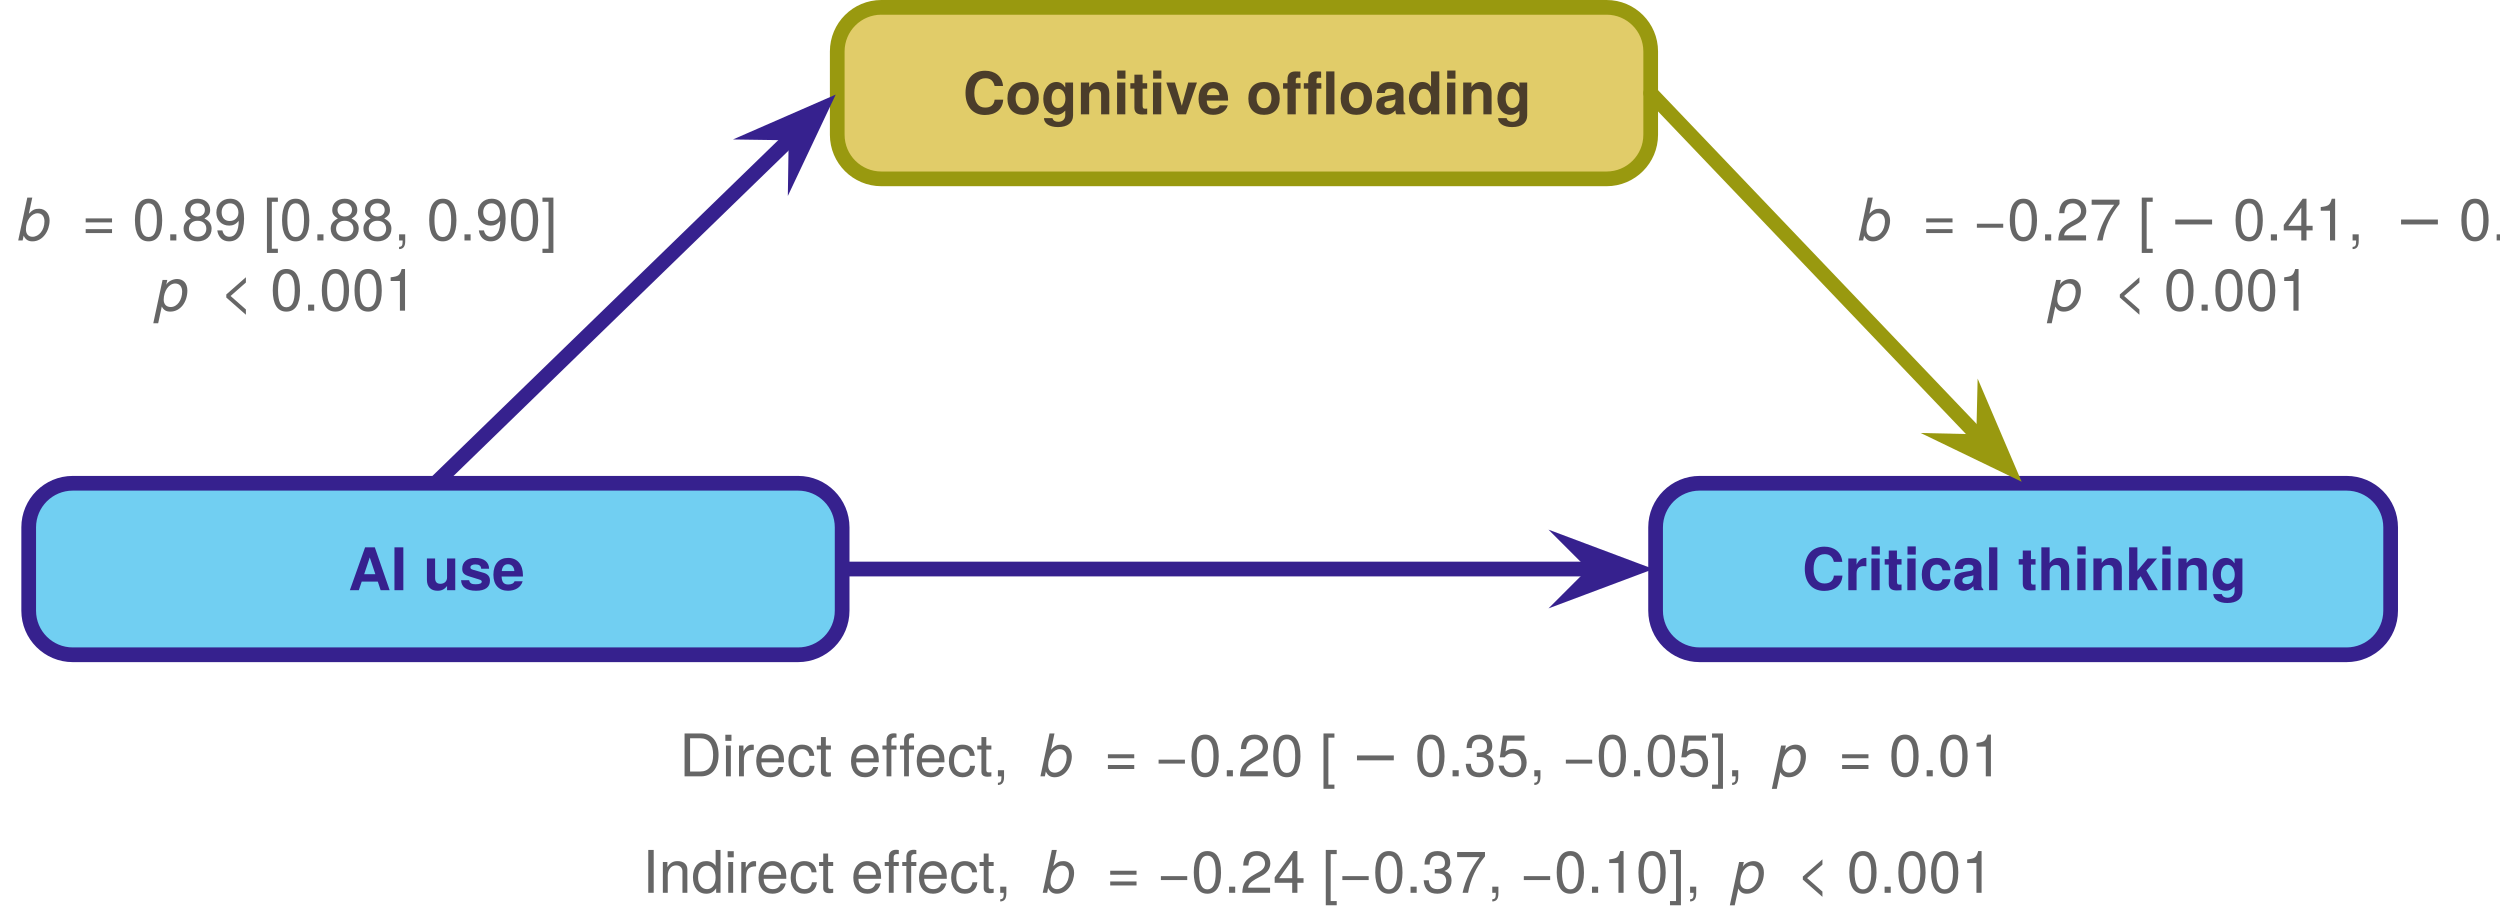
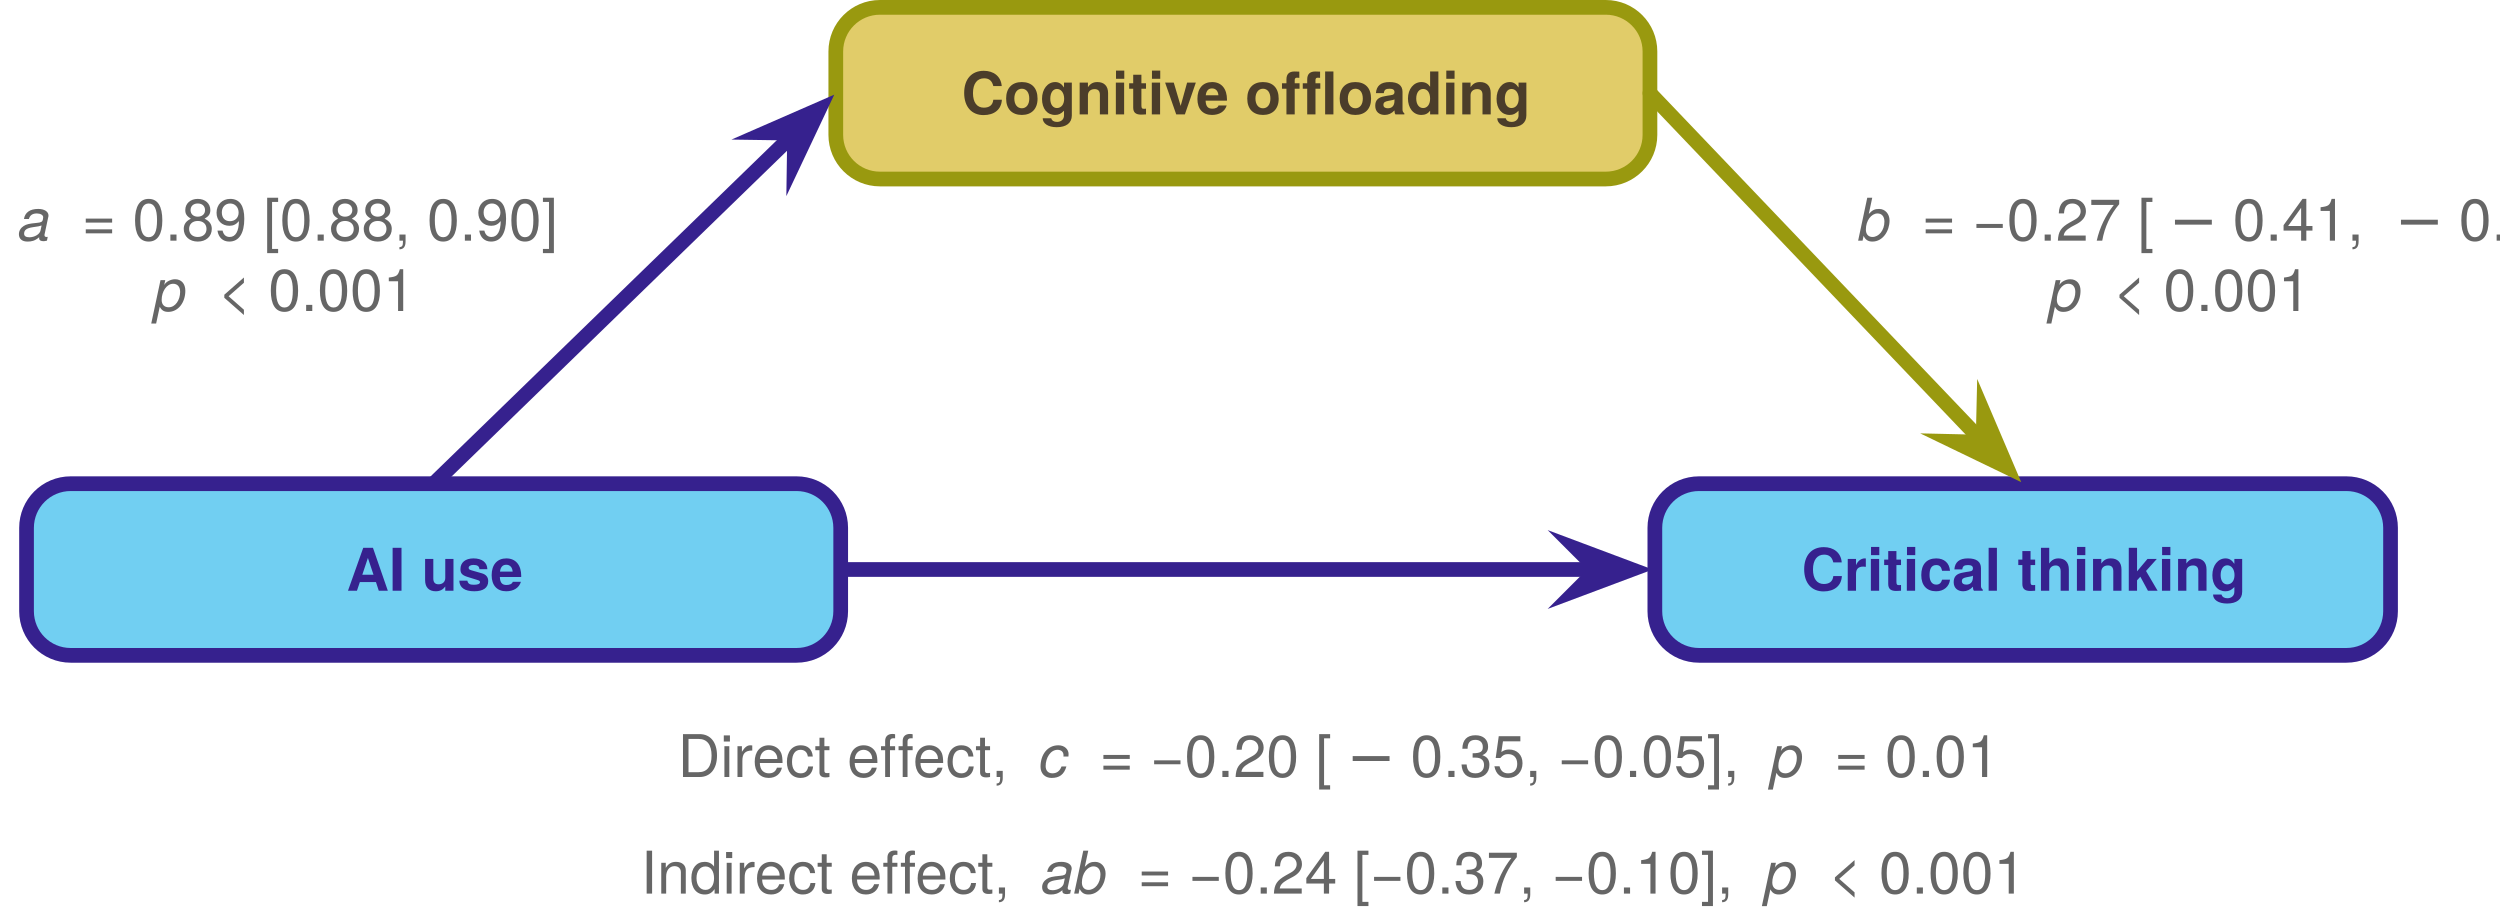
- <svg xmlns="http://www.w3.org/2000/svg" version="1.1" viewBox="33.145 163.38 510.173 187.53" width="510.173" height="187.53">
+ <svg xmlns="http://www.w3.org/2000/svg" version="1.1" viewBox="33.589 163.38 509.729 187.53" width="509.729" height="187.53">
  <defs>
    <marker orient="auto" overflow="visible" markerUnits="strokeWidth" id="SharpArrow_Marker" stroke-linejoin="miter" stroke-miterlimit="10" viewBox="-3 -3 7 6" markerWidth="7" markerHeight="6" color="#36218e">
      <g>
        <path d="M 2.333 0 L -1.4 -1.4 L 0 0 L 0 0 L -1.4 1.4 Z" fill="currentColor" stroke="currentColor" stroke-width="1" />
      </g>
    </marker>
    <marker orient="auto" overflow="visible" markerUnits="strokeWidth" id="SharpArrow_Marker_2" stroke-linejoin="miter" stroke-miterlimit="10" viewBox="-3 -3 7 6" markerWidth="7" markerHeight="6" color="#99990f">
      <g>
        <path d="M 2.333 0 L -1.4 -1.4 L 0 0 L 0 0 L -1.4 1.4 Z" fill="currentColor" stroke="currentColor" stroke-width="1" />
      </g>
    </marker>
  </defs>
-   <g id="Canvas_1" stroke-dasharray="none" stroke-opacity="1" fill="none" fill-opacity="1" stroke="none">
+   <g id="Canvas_1" stroke-dasharray="none" fill-opacity="1" fill="none" stroke="none" stroke-opacity="1">
    <g id="Canvas_1_Layer_1">
      <g id="Graphic_12">
        <path d="M 380 262 L 512 262 C 516.971 262 521 266.029 521 271 L 521 288 C 521 292.971 516.971 297 512 297 L 380 297 C 375.029 297 371 292.971 371 288 L 371 271 C 371 266.029 375.029 262 380 262 Z" fill="#71cff2" />
        <path d="M 380 262 L 512 262 C 516.971 262 521 266.029 521 271 L 521 288 C 521 292.971 516.971 297 512 297 L 380 297 C 375.029 297 371 292.971 371 288 L 371 271 C 371 266.029 375.029 262 380 262 Z" stroke="#36218e" stroke-linecap="butt" stroke-linejoin="round" stroke-width="3" />
        <text transform="translate(376 271.826)" fill="#36218e">
          <tspan font-family="Helvetica Neue" font-weight="bold" font-size="12" fill="#36218e" x="24.916" y="12" xml:space="preserve">Critical thinking</tspan>
        </text>
      </g>
      <g id="Line_11">
        <line x1="205" y1="279.5" x2="359.3" y2="279.5" marker-end="url(#SharpArrow_Marker)" stroke="#36218e" stroke-linecap="butt" stroke-linejoin="round" stroke-width="3" />
      </g>
      <g id="Graphic_10">
        <path d="M 213 164.88 L 361 164.88 C 365.971 164.88 370 168.909 370 173.88 L 370 190.88 C 370 195.851 365.971 199.88 361 199.88 L 213 199.88 C 208.029 199.88 204 195.851 204 190.88 L 204 173.88 C 204 168.909 208.029 164.88 213 164.88 Z" fill="#e1cc69" />
        <path d="M 213 164.88 L 361 164.88 C 365.971 164.88 370 168.909 370 173.88 L 370 190.88 C 370 195.851 365.971 199.88 361 199.88 L 213 199.88 C 208.029 199.88 204 195.851 204 190.88 L 204 173.88 C 204 168.909 208.029 164.88 213 164.88 Z" stroke="#99990f" stroke-linecap="round" stroke-linejoin="round" stroke-width="3" />
        <text transform="translate(209 174.706)" fill="#4b3d2a">
          <tspan font-family="Helvetica Neue" font-weight="bold" font-size="12" fill="#4b3d2a" x="20.646" y="12" xml:space="preserve">Cognitive offloading</tspan>
        </text>
      </g>
      <g id="Line_7">
        <line x1="122" y1="262" x2="195.606" y2="190.53" marker-end="url(#SharpArrow_Marker)" stroke="#36218e" stroke-linecap="round" stroke-linejoin="round" stroke-width="3" />
      </g>
      <g id="Graphic_9">
        <path d="M 48 262 L 196 262 C 200.971 262 205 266.029 205 271 L 205 288 C 205 292.971 200.971 297 196 297 L 48 297 C 43.029 297 39 292.971 39 288 L 39 271 C 39 266.029 43.029 262 48 262 Z" fill="#71cff2" />
        <path d="M 48 262 L 196 262 C 200.971 262 205 266.029 205 271 L 205 288 C 205 292.971 200.971 297 196 297 L 48 297 C 43.029 297 39 292.971 39 288 L 39 271 C 39 266.029 43.029 262 48 262 Z" stroke="#36218e" stroke-linecap="butt" stroke-linejoin="round" stroke-width="3" />
        <text transform="translate(44 271.826)" fill="#36218e">
          <tspan font-family="Helvetica Neue" font-weight="bold" font-size="12" fill="#36218e" x="60.228" y="12" xml:space="preserve">AI use</tspan>
        </text>
      </g>
      <g id="Line_8">
        <line x1="370" y1="182.38" x2="437.921" y2="253.537" marker-end="url(#SharpArrow_Marker_2)" stroke="#99990f" stroke-linecap="round" stroke-linejoin="round" stroke-width="3" />
      </g>
      <g id="Graphic_6">
-         <text transform="translate(35.14461 201.448)" fill="#666">
-           <tspan font-family="Helvetica Neue" font-style="italic" font-size="12" fill="#666" x="1.668" y="11" xml:space="preserve">b </tspan>
+         <text transform="translate(35.58861 201.448)" fill="#666">
+           <tspan font-family="Helvetica Neue" font-style="italic" font-size="12" fill="#666" x="1.668" y="11" xml:space="preserve">a </tspan>
          <tspan font-family="Helvetica Neue" font-size="12" fill="#666" y="11" xml:space="preserve">= 0.89 [0.88, 0.90] </tspan>
-           <tspan font-family="Helvetica Neue" font-style="italic" font-size="12" fill="#666" x="29.796" y="25.336" xml:space="preserve">p</tspan>
+           <tspan font-family="Helvetica Neue" font-style="italic" font-size="12" fill="#666" x="29.352" y="25.336" xml:space="preserve">p</tspan>
          <tspan font-family="Helvetica Neue" font-size="12" fill="#666" y="25.336" xml:space="preserve"> &lt; 0.001</tspan>
        </text>
      </g>
      <g id="Graphic_5">
        <text transform="translate(412.4 201.448)" fill="#666">
          <tspan font-family="Helvetica Neue" font-style="italic" font-size="12" fill="#666" x="3836931e-19" y="11" xml:space="preserve">b </tspan>
          <tspan font-family="Helvetica Neue" font-size="12" fill="#666" y="11" xml:space="preserve">= −0.27 [</tspan>
          <tspan font-family="Menlo" font-size="12" fill="#666" y="11" xml:space="preserve">−</tspan>
          <tspan font-family="Helvetica Neue" font-size="12" fill="#666" y="11" xml:space="preserve">0.41, </tspan>
          <tspan font-family="Menlo" font-size="12" fill="#666" y="11" xml:space="preserve">−</tspan>
          <tspan font-family="Helvetica Neue" font-size="12" fill="#666" y="11" xml:space="preserve">0.12]</tspan>
          <tspan font-family="Helvetica Neue" font-style="italic" font-size="12" fill="#666" x="38.953" y="25.336" xml:space="preserve">p</tspan>
          <tspan font-family="Helvetica Neue" font-size="12" fill="#666" y="25.336" xml:space="preserve"> &lt; 0.001</tspan>
        </text>
      </g>
      <g id="Graphic_4">
        <text transform="translate(171.7817 310.8068)" fill="#666">
          <tspan font-family="Helvetica Neue" font-size="12" fill="#666" x="0" y="11" xml:space="preserve">Direct effect,</tspan>
-           <tspan font-family="Helvetica Neue" font-style="italic" font-size="12" fill="#666" y="11" xml:space="preserve"> b </tspan>
+           <tspan font-family="Helvetica Neue" font-style="italic" font-size="12" fill="#666" y="11" xml:space="preserve"> c </tspan>
          <tspan font-family="Helvetica Neue" font-size="12" fill="#666" y="11" xml:space="preserve">= −0.20 [</tspan>
          <tspan font-family="Menlo" font-size="12" fill="#666" y="11" xml:space="preserve">−</tspan>
          <tspan font-family="Helvetica Neue" font-size="12" fill="#666" y="11" xml:space="preserve">0.35, −0.05], </tspan>
          <tspan font-family="Helvetica Neue" font-style="italic" font-size="12" fill="#666" y="11" xml:space="preserve">p</tspan>
          <tspan font-family="Helvetica Neue" font-size="12" fill="#666" y="11" xml:space="preserve"> = 0.01</tspan>
        </text>
      </g>
      <g id="Graphic_3">
        <text transform="translate(164.234 334.5736)" fill="#666">
          <tspan font-family="Helvetica Neue" font-size="12" fill="#666" x="0" y="11" xml:space="preserve">Indirect effect,</tspan>
-           <tspan font-family="Helvetica Neue" font-style="italic" font-size="12" fill="#666" y="11" xml:space="preserve"> b </tspan>
+           <tspan font-family="Helvetica Neue" font-style="italic" font-size="12" fill="#666" y="11" xml:space="preserve"> ab </tspan>
          <tspan font-family="Helvetica Neue" font-size="12" fill="#666" y="11" xml:space="preserve">= −0.24 [−0.37, −0.10], </tspan>
          <tspan font-family="Helvetica Neue" font-style="italic" font-size="12" fill="#666" y="11" xml:space="preserve">p</tspan>
          <tspan font-family="Helvetica Neue" font-size="12" fill="#666" y="11" xml:space="preserve"> &lt; 0.001</tspan>
        </text>
      </g>
    </g>
  </g>
</svg>
